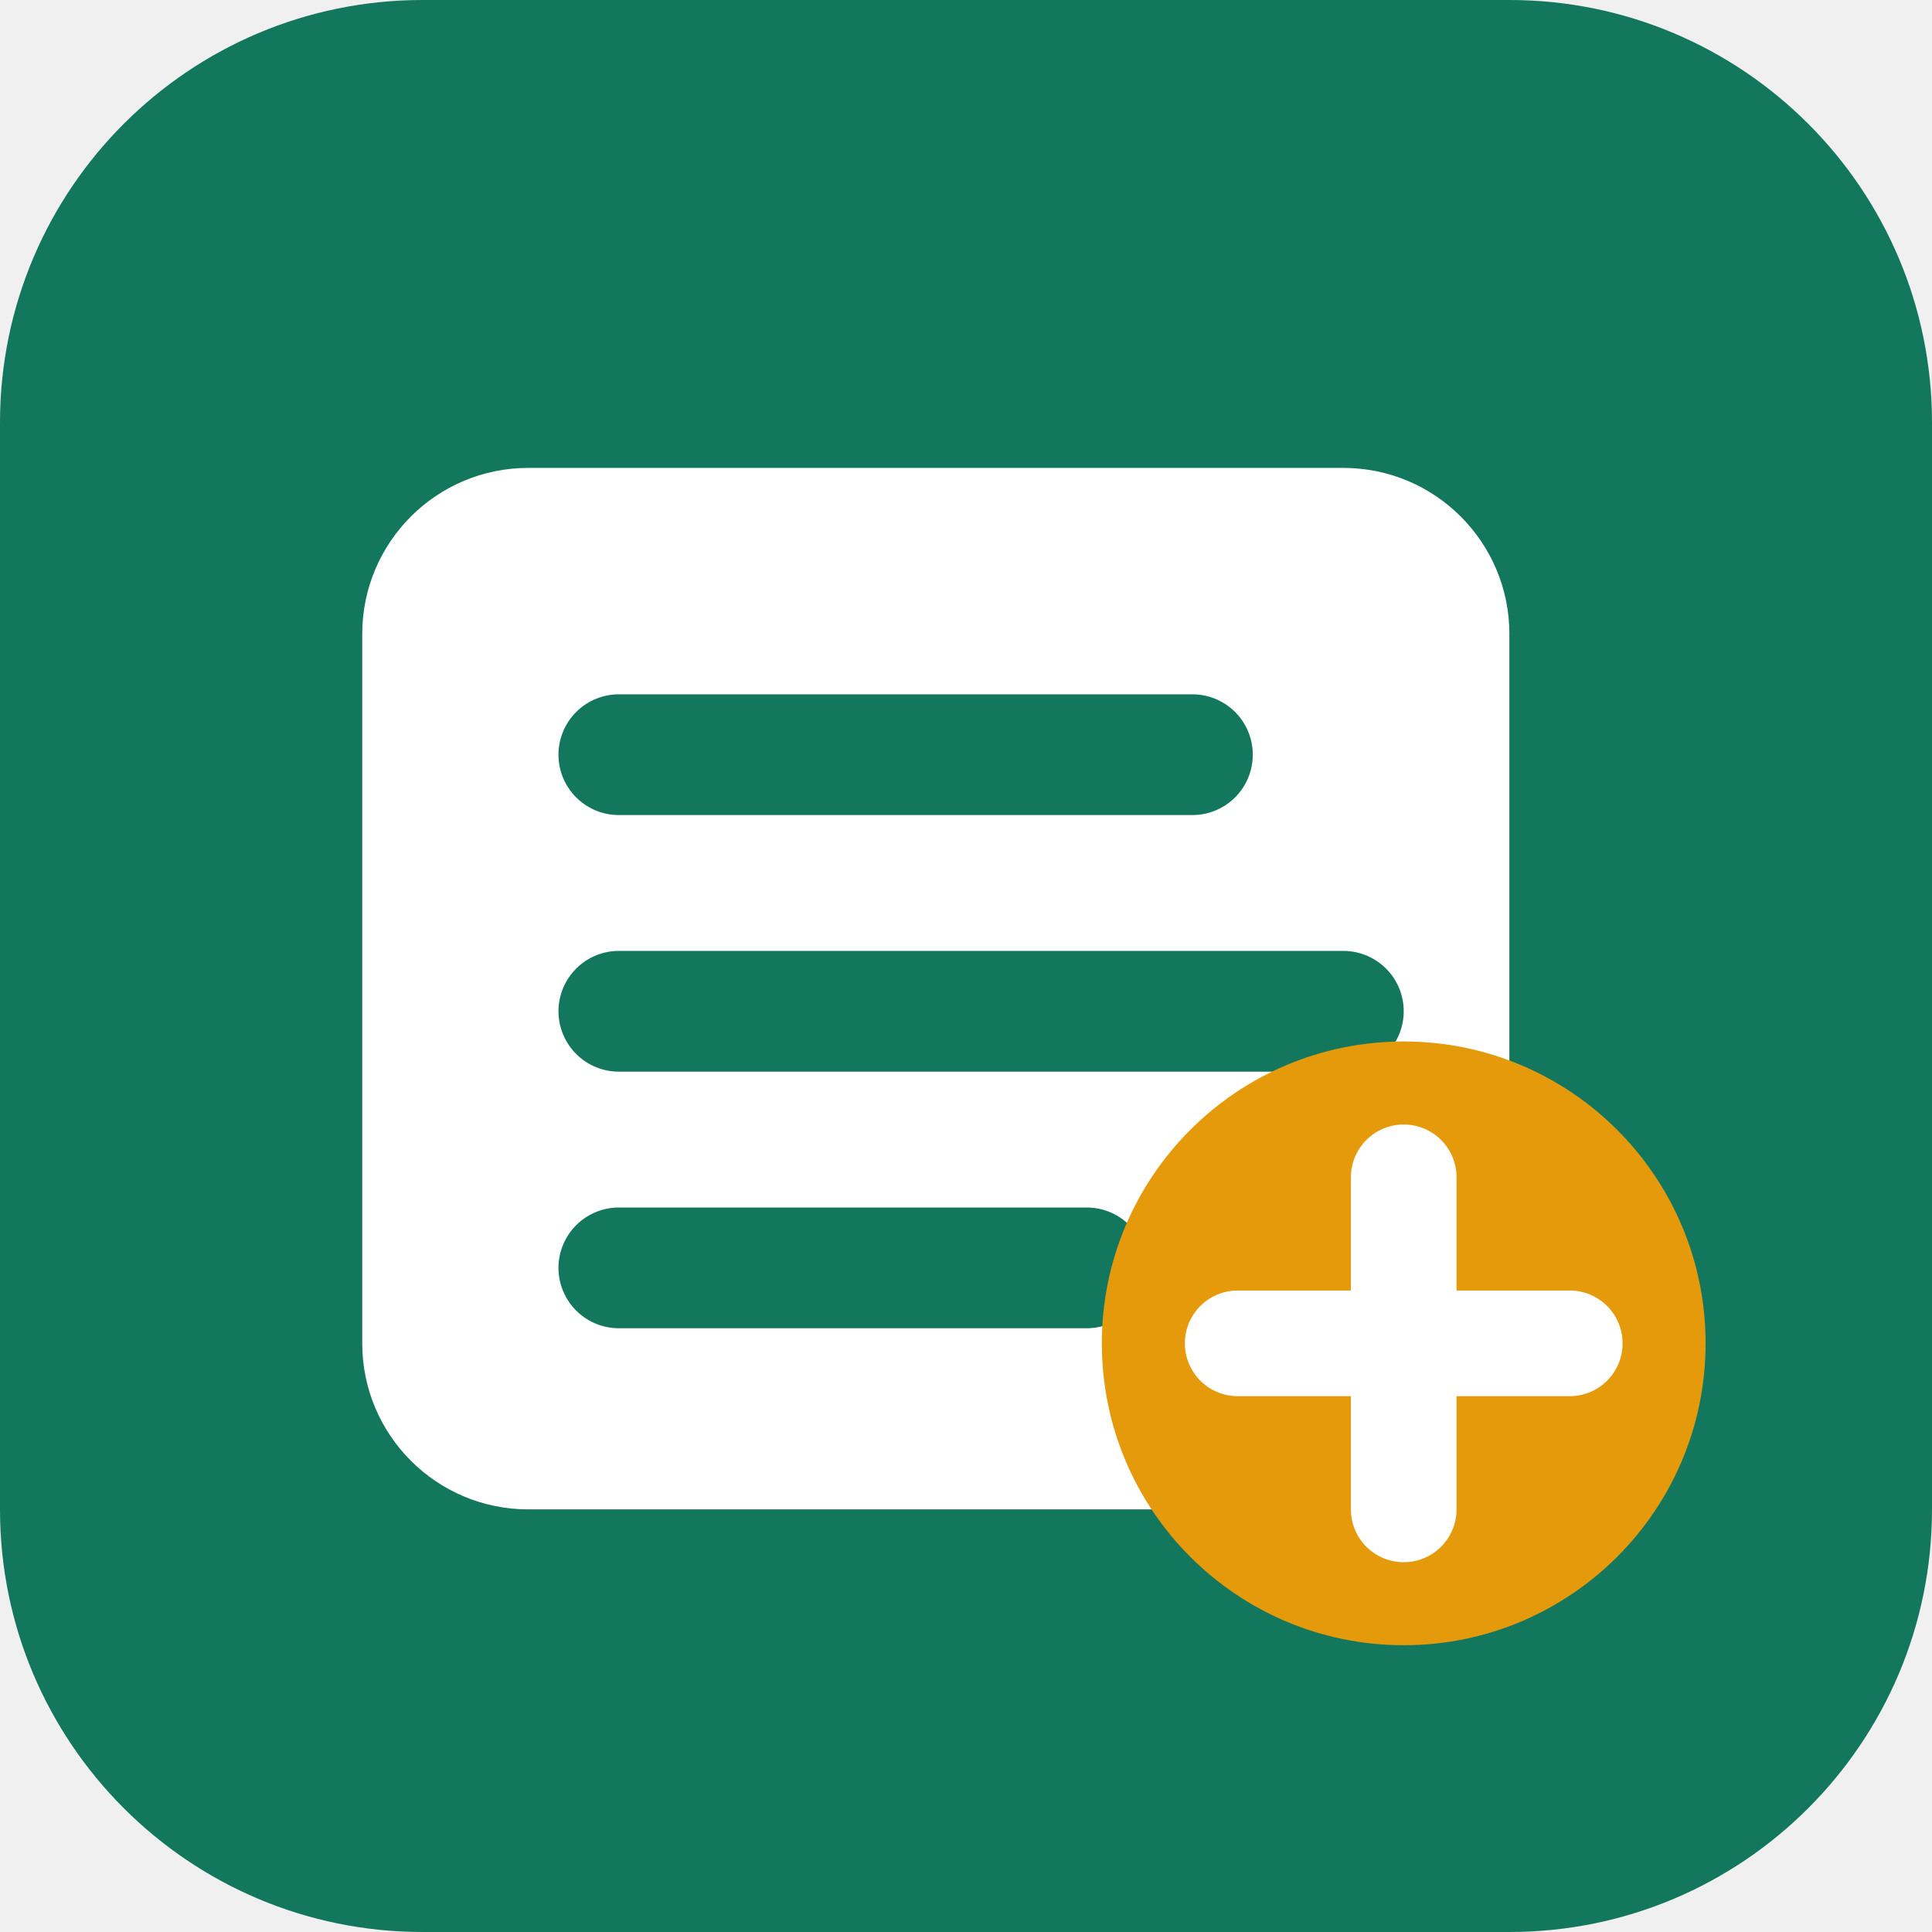
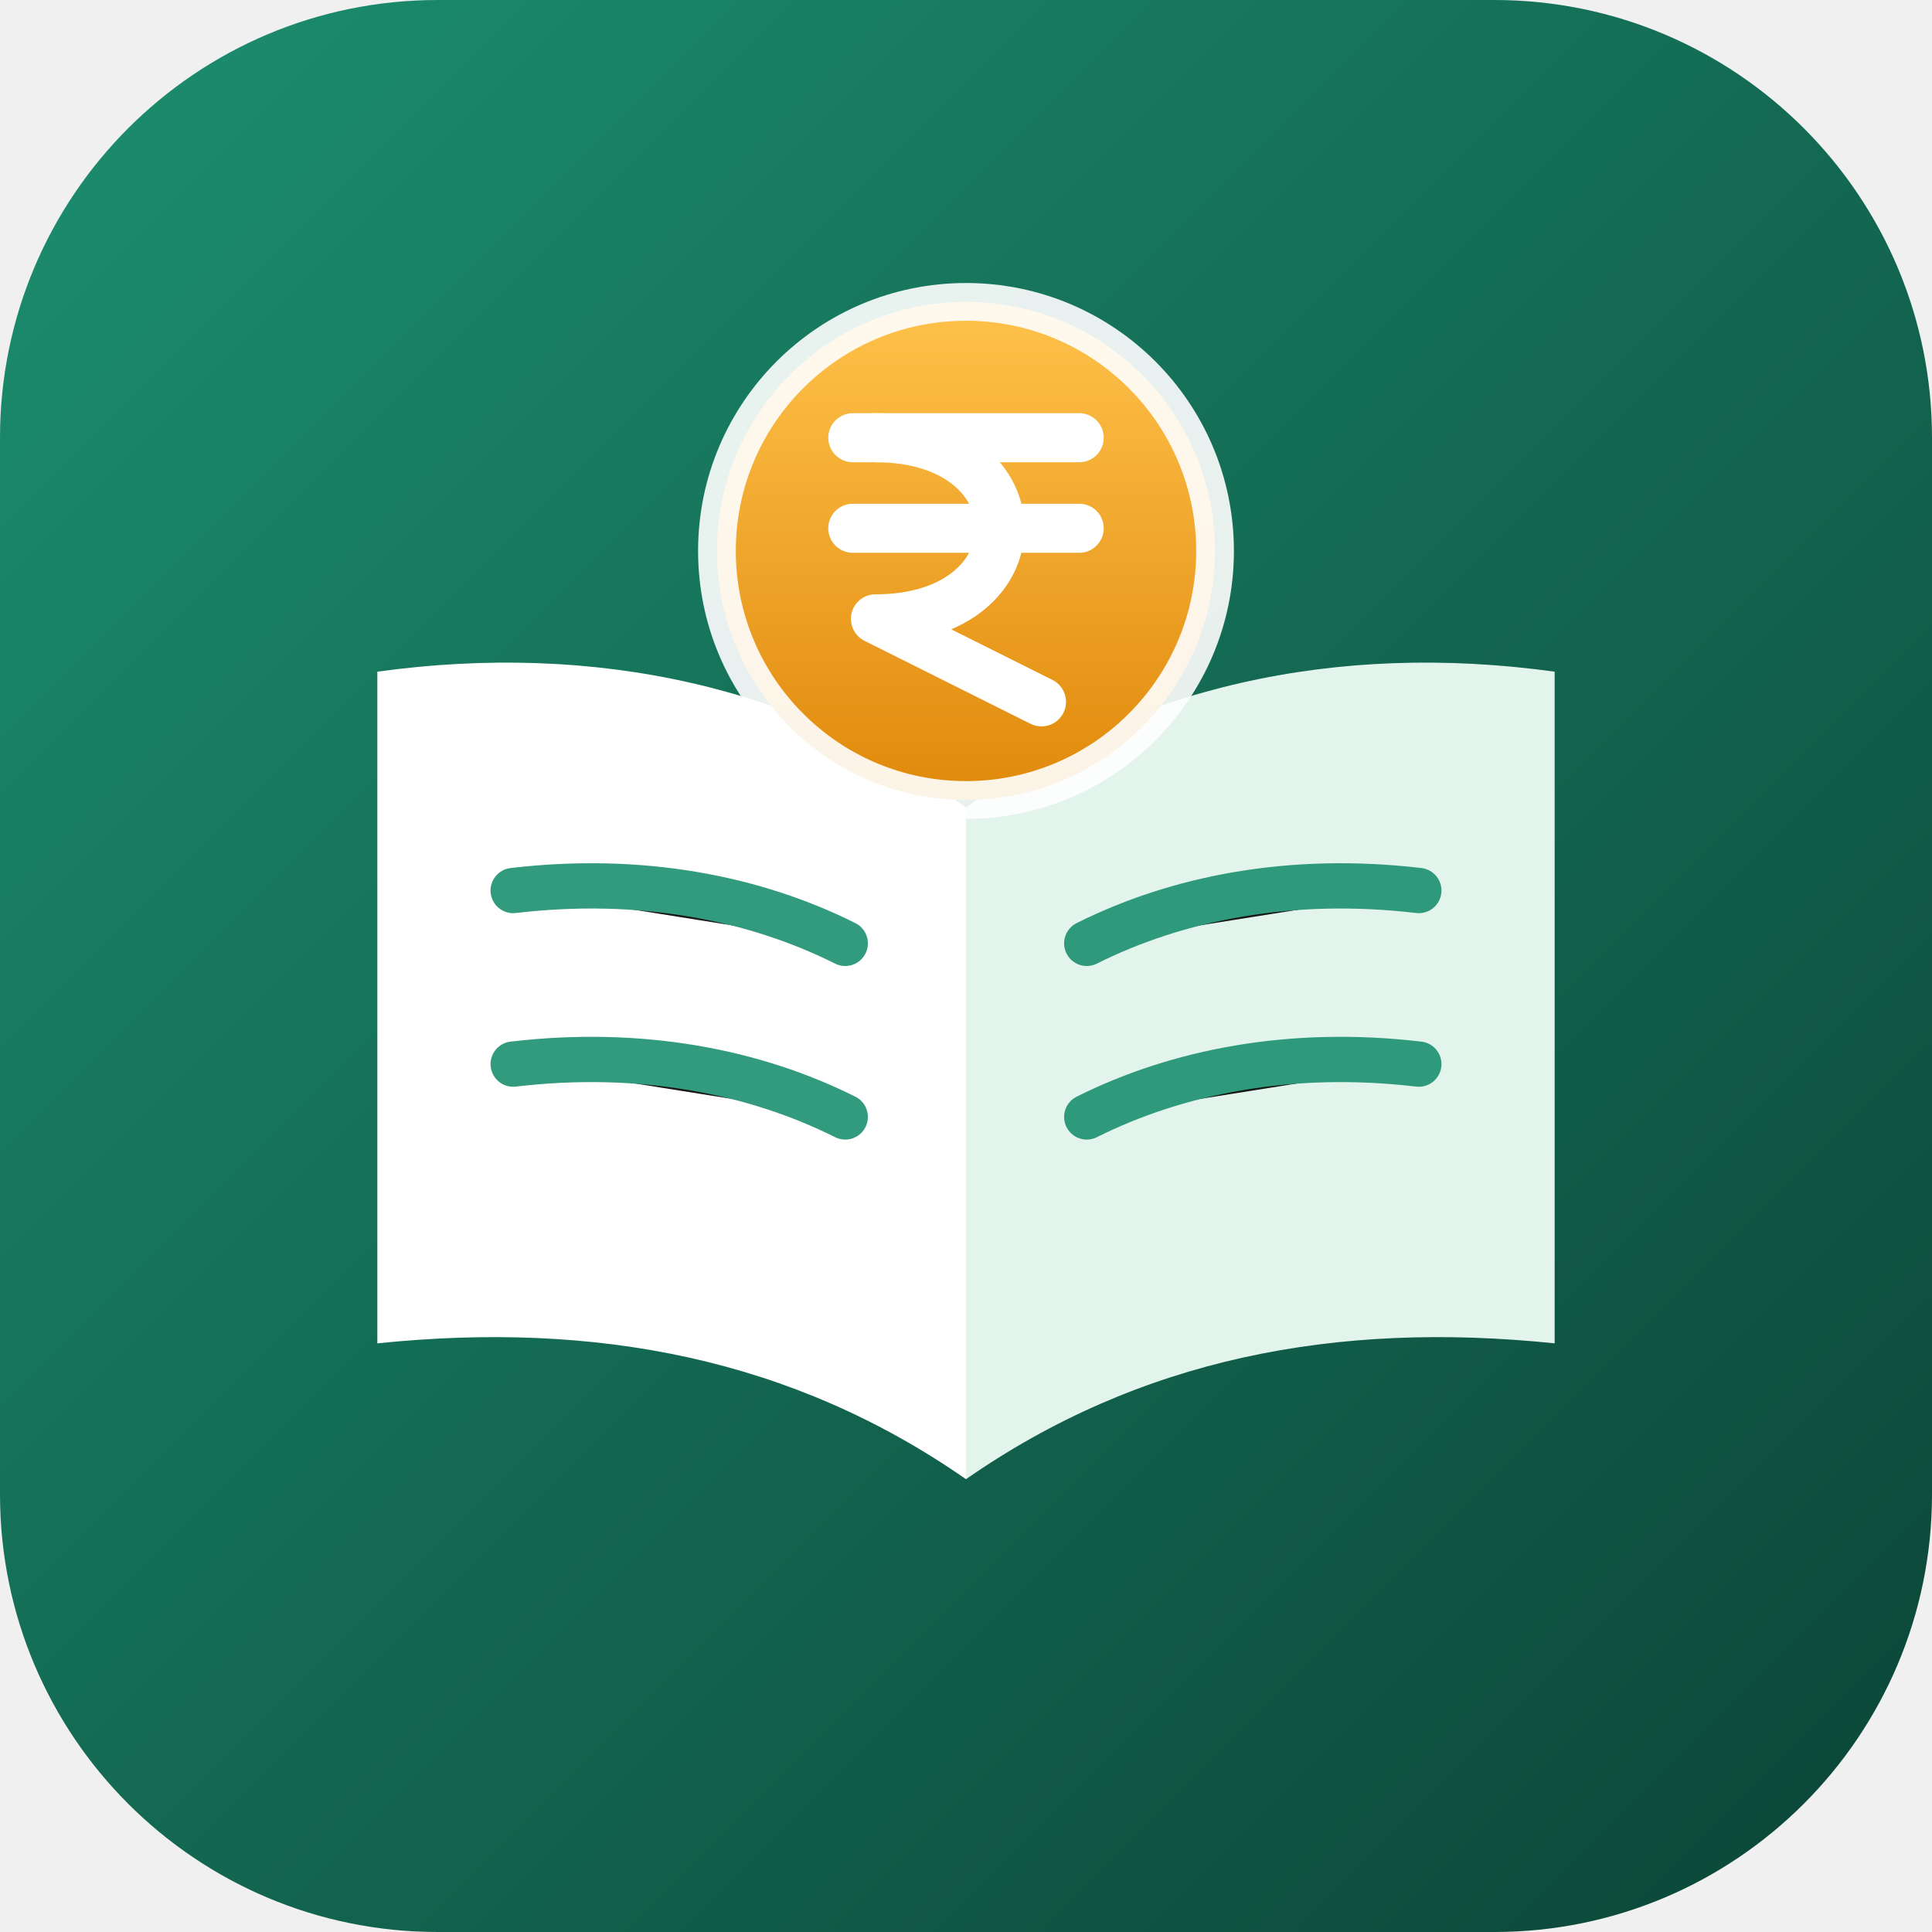
- <svg xmlns="http://www.w3.org/2000/svg" viewBox="0 0 128 128" role="img" aria-label="Runa Mitra logo">
-   <rect width="128" height="128" rx="28" fill="#13775e" />
-   <path d="M35 31h54a11 11 0 0 1 11 11v58H35a11 11 0 0 1-11-11V42a11 11 0 0 1 11-11Z" fill="#ffffff" />
-   <path d="M41 50h38M41 67h48M41 84h31" stroke="#13775e" stroke-width="8" stroke-linecap="round" />
-   <circle cx="93" cy="89" r="20" fill="#e59a0b" />
-   <path d="M82 89h22M93 78v22" stroke="#ffffff" stroke-width="7" stroke-linecap="round" />
+ <svg xmlns="http://www.w3.org/2000/svg" viewBox="0 0 512 512" role="img" aria-label="Runa Mitra">
+   <defs>
+     <linearGradient id="bg" x1="0" y1="0" x2="1" y2="1">
+       <stop offset="0" stop-color="#1c8f6f" />
+       <stop offset="1" stop-color="#0b4436" />
+     </linearGradient>
+     <linearGradient id="coin" x1="0" y1="0" x2="0" y2="1">
+       <stop offset="0" stop-color="#ffc24b" />
+       <stop offset="1" stop-color="#e0890b" />
+     </linearGradient>
+   </defs>
+   <rect width="512" height="512" rx="116" fill="url(#bg)" />
+   <path d="M256 392 C210 360 158 350 100 356 V178 C158 170 212 182 256 214 Z" fill="#ffffff" />
+   <path d="M256 392 C302 360 354 350 412 356 V178 C354 170 300 182 256 214 Z" fill="#e3f4ec" />
+   <g stroke="#1c8f6f" stroke-width="12" stroke-linecap="round" opacity="0.9">
+     <path d="M136 236 C170 232 200 238 224 250" />
+     <path d="M136 282 C170 278 200 284 224 296" />
+     <path d="M288 250 C312 238 342 232 376 236" />
+     <path d="M288 296 C312 284 342 278 376 282" />
+   </g>
+   <circle cx="256" cy="146" r="66" fill="url(#coin)" />
+   <circle cx="256" cy="146" r="66" fill="none" stroke="#ffffff" stroke-width="10" opacity="0.9" />
+   <g stroke="#ffffff" stroke-width="13" stroke-linecap="round" stroke-linejoin="round" fill="none">
+     <path d="M226 116 H286" />
+     <path d="M226 140 H286" />
+     <path d="M232 116 C276 116 276 164 232 164 L276 186" />
+   </g>
</svg>
